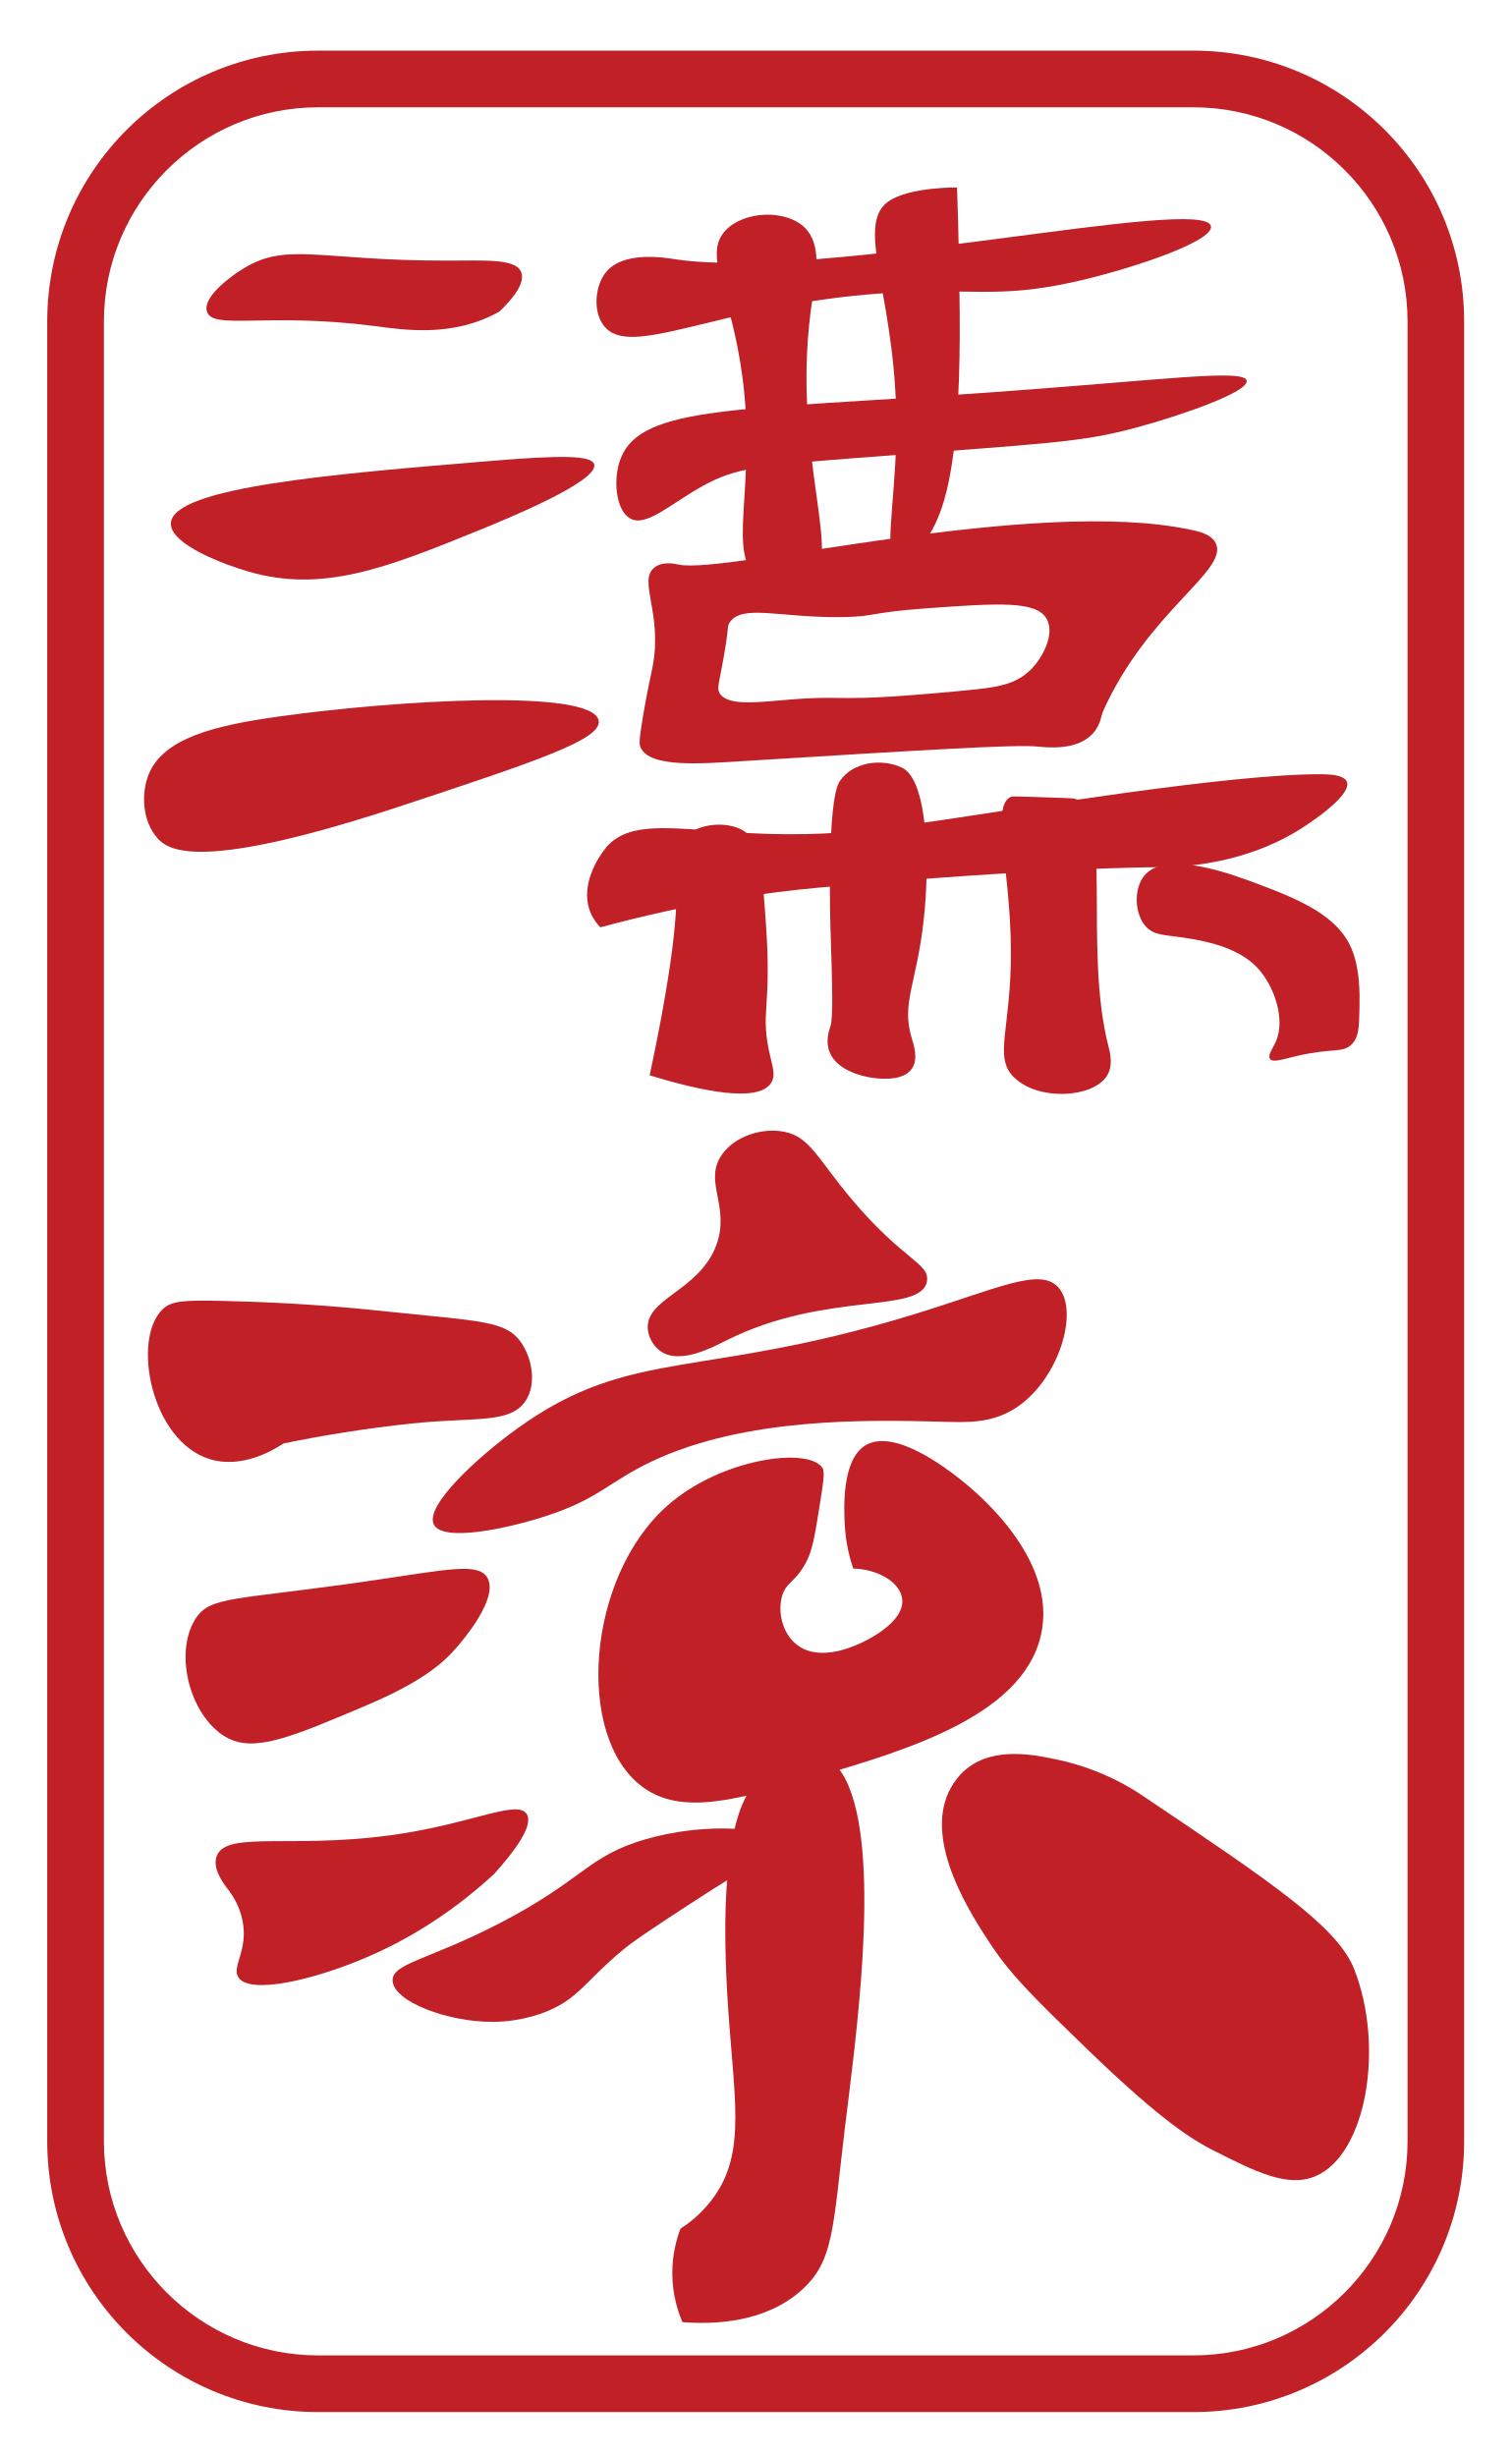
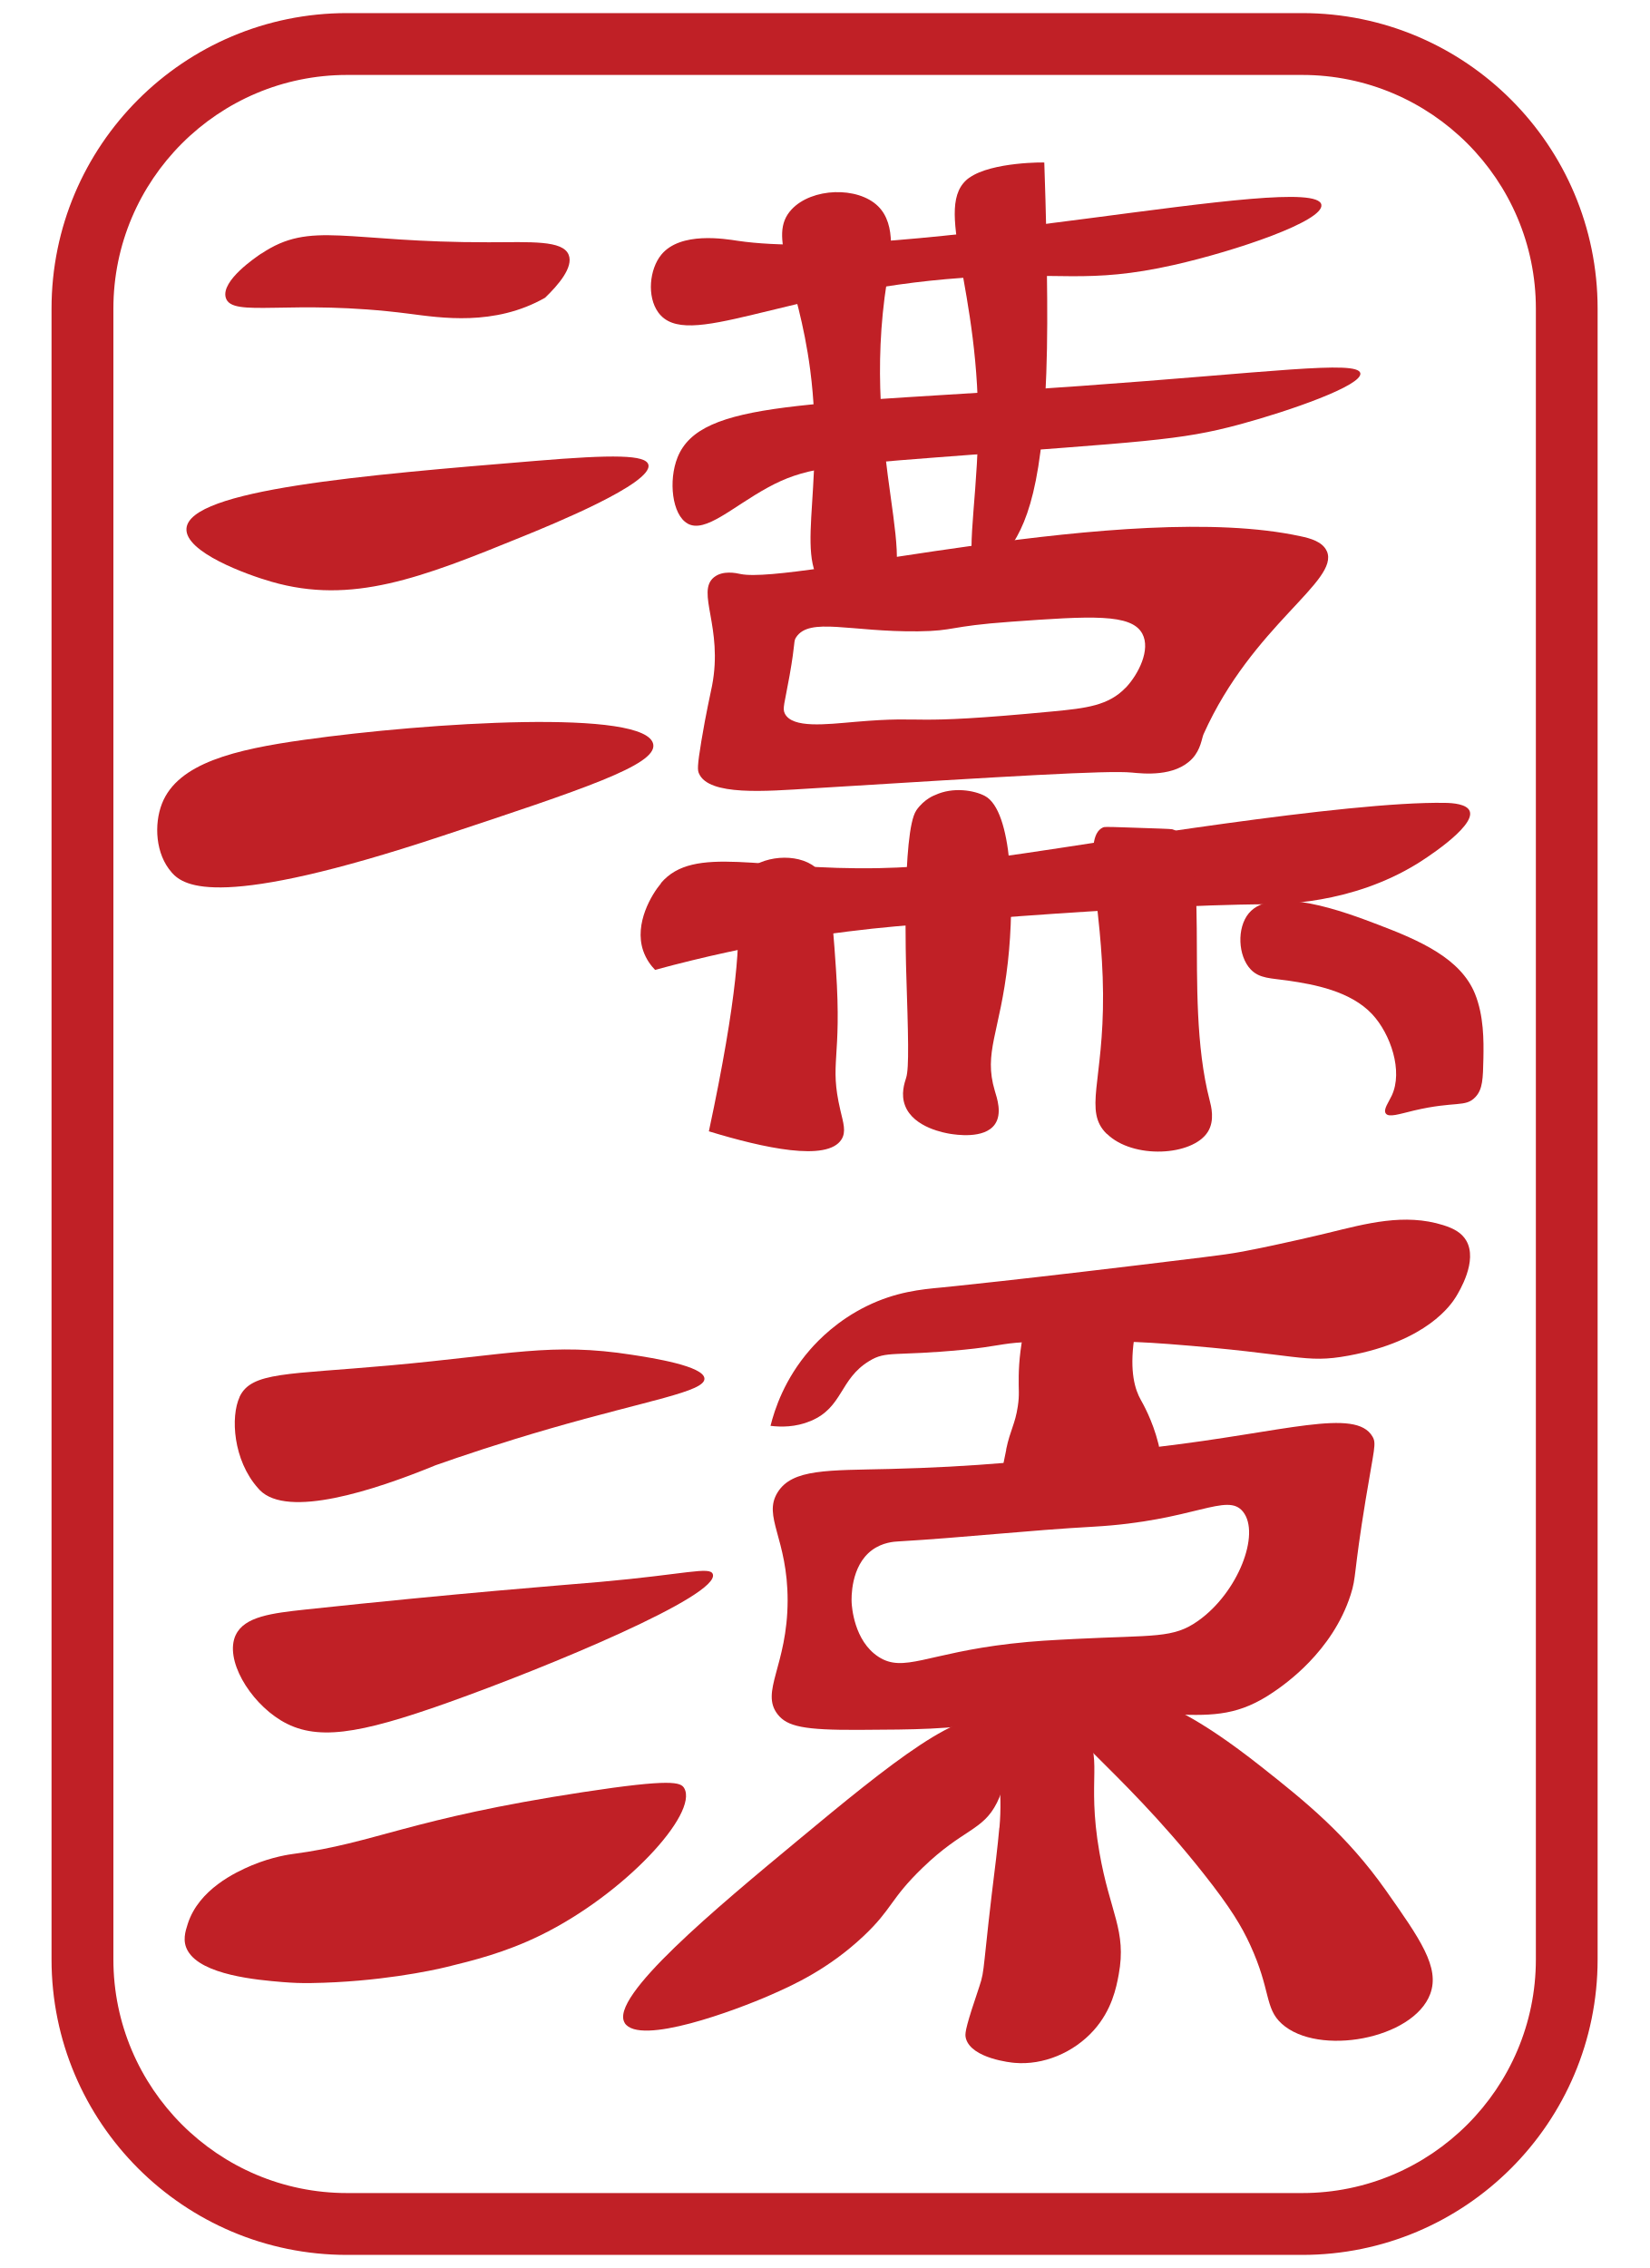
- <svg xmlns="http://www.w3.org/2000/svg" width="160" height="260" viewBox="0 0 160 260">
-   <g id="uuid-691c2f13-17ba-4e98-88b2-4889d68745ee">
-     <path d="m25.37,28.67c-.52.35-3.94,2.64-3.47,4.29.58,2.03,6.22.07,17.77,1.56,3.05.39,8.3,1.25,13.21-1.55,0,0,0,0,0,0,1.28-1.23,2.77-2.96,2.29-4.16-.57-1.43-3.64-1.23-7.76-1.22-13.9.03-17.22-2.14-22.05,1.1Z" style="fill:#c02026; stroke-width:0px;" />
-     <path d="m26.34,60.52c7.79,2.25,14.5-.36,24.35-4.38,2.73-1.11,12.7-5.17,12.21-6.98-.26-.95-3.32-1-10.98-.36-16.72,1.38-33.56,2.78-33.83,6.56-.16,2.29,5.84,4.47,8.25,5.16Z" style="fill:#c02026; stroke-width:0px;" />
-     <path d="m76.79,24.41c-2.43,2.62.62,6.45,1.81,15.56,1.58,12.07-1.99,18.92,2.02,21.63,1.18.8,3.16,1.34,4.67.58,4.67-2.35-1.94-13.81.75-30.79.34-2.14,1-5.48-.86-7.3-1.97-1.93-6.42-1.8-8.39.32Z" style="fill:#c02026; stroke-width:0px;" />
-     <path d="m16.66,88.73c1.22,1.36,4.64,3.61,26.14-3.52,13.89-4.6,20.84-6.91,20.58-8.88-.47-3.54-21.95-2.15-33.85-.48-6.71.94-12.28,2.25-13.82,6.2-.78,2.01-.63,4.9.95,6.67Z" style="fill:#c02026; stroke-width:0px;" />
-     <path d="m63.85,34.39c2.75,3.84,11.96-2.11,29.56-3.34,9.33-.65,12.05.65,20.48-1.25,6.01-1.36,14.57-4.26,14.3-5.84-.58-3.39-41.11,5.79-56.61,3.5-1.26-.19-5.56-.92-7.42,1.34-1.16,1.41-1.41,4.06-.31,5.59Z" style="fill:#c02026; stroke-width:0px;" />
-     <path d="m66.71,54.89c1.71.96,4.34-1.62,7.78-3.5,3.44-1.88,5.98-2.12,16.34-2.92,20.31-1.56,23.56-1.61,29.47-3.21,4.8-1.3,11.9-3.77,11.67-4.96-.25-1.29-8.94-.06-27.13,1.24-26.55,1.9-36.87,1.35-39.11,6.93-.9,2.24-.53,5.57.97,6.41Z" style="fill:#c02026; stroke-width:0px;" />
-     <path d="m128.72,57.56c-.41-.94-1.64-1.26-2.54-1.45-16.65-3.63-49.28,4.73-54.34,3.66-.45-.1-1.73-.37-2.58.32-1.75,1.43.91,4.85-.18,10.51-.17.89-.57,2.55-1.04,5.38-.41,2.47-.37,2.83-.23,3.14.95,2.2,6.5,1.72,10.88,1.45,19.16-1.18,28.75-1.77,31.11-1.54,1.08.1,4.17.46,5.87-1.36.83-.89.92-1.98,1.09-2.36,4.75-10.6,13.24-14.86,11.96-17.76Zm-19.5,13.22c-1.67,1.76-3.85,2.01-7.1,2.32-14.83,1.42-11.71.37-19.14,1.01-2.89.25-6.08.64-6.83-.78-.27-.52-.04-.96.45-3.71.59-3.32.36-3.3.64-3.72,1.31-1.97,5.26-.5,11.82-.57,3.63-.04,2.89-.49,9-.93,7.78-.56,11.7-.81,12.76,1.16.83,1.54-.37,3.92-1.59,5.22Z" style="fill:#c02026; stroke-width:0px;" />
-     <path d="m64.13,89.77c-.89,1.05-2.62,3.88-1.74,6.52.29.86.78,1.49,1.16,1.88,9.76-2.65,17.8-3.72,23.22-4.21,23.99-2.16,35.62-2.15,35.62-2.15,1.7,0,8.66.02,15.1-3.94.25-.15,5.69-3.54,5.09-5.1-.27-.69-1.64-.79-2.39-.8-9.55-.17-33.6,3.86-40.79,4.89-6.03.87-9.28,1.34-14.11,1.44-11.46.24-17.97-2.32-21.17,1.45Z" style="fill:#c02026; stroke-width:0px;" />
-     <path d="m88.89,82.71c-1.4,2.04-.98,15.47-.98,15.47.2,6.33.3,9.5,0,10.45-.16.51-.54,1.6-.1,2.72.83,2.15,3.94,2.65,4.35,2.72.52.08,3.32.54,4.35-.91.74-1.04.21-2.56,0-3.26-1.12-3.75.5-5.62,1.27-12.51.66-5.92.46-14.65-2.23-16.09-1.04-.55-3.09-.9-4.83-.09,0,0-1.04.35-1.83,1.49Z" style="fill:#c02026; stroke-width:0px;" />
-     <path d="m68.77,113.84c5.31,1.62,11.5,2.98,12.87.78.46-.74.18-1.58-.11-2.81-1.11-4.74.17-4.8-.43-13.69-.41-6.04-.64-9.09-2.36-10.15-1.99-1.23-5.42-.71-6.71,1.09-.83,1.16-.61,2.62-.54,3.08.38,2.81.07,8.65-2.72,21.7Z" style="fill:#c02026; stroke-width:0px;" />
-     <path d="m107.38,114.08c2.54,2.49,8.31,2.16,9.79-.18.71-1.12.32-2.53.18-3.08-2.71-10.45.59-25.11-3.63-26.28-.13-.04-1.6-.08-4.53-.18-1.98-.07-2.06-.05-2.18,0-2.17.98-.06,7.44,0,16.13.06,8.55-1.91,11.38.36,13.6Z" style="fill:#c02026; stroke-width:0px;" />
-     <path d="m143.14,110.5c.7-.75.73-1.76.77-3.75.03-1.71.05-4.12-.82-6.27-1.4-3.43-5.33-5.15-9.43-6.71-3.13-1.19-10.18-3.87-12.51-1.09-1.18,1.42-1.05,4.14.18,5.44.86.91,1.99.85,3.63,1.09,2.53.37,6.05,1.01,8.16,3.26,1.79,1.92,3.01,5.52,1.9,7.89-.3.65-.85,1.36-.58,1.74.29.41,1.29.06,2.75-.29,4-.94,4.97-.27,5.94-1.3Z" style="fill:#c02026; stroke-width:0px;" />
-     <path d="m94.04,21.33c2.18-1.56,7.45-1.5,7.27-1.47h0c.07,1.99.16,4.87.22,8.33.05,3.38.1,6.38.04,9.71-.25,13.33-1.98,17.29-4.02,19.9-.64.82-1.75,2.21-2.55,1.95-1.52-.48-.29-6.34-.13-13.1.36-14.67-4.59-22.63-.83-25.33Z" style="fill:#c02026; stroke-width:0px;" />
-   </g>
-   <g id="uuid-475a2031-9dcf-47fb-8049-a337ce097e20">
-     <path d="m82.38,195.1c-.34-1.54-7.35-2.32-14.04-.39-6.16,1.78-6.53,4.27-15.45,8.89-7.53,3.89-11.36,4.24-11.33,6.05.03,2.24,5.89,4.44,10.7,4.39,3.05-.03,5.3-.97,5.78-1.17,3.22-1.38,3.94-3.12,7.73-6.31,1.31-1.1,3.23-2.36,7.06-4.87,7.58-4.96,9.75-5.69,9.55-6.59Z" style="fill:#c02026; stroke-width:0px;" />
-     <path d="m54.89,151.13c-4.4,3.15-9.97,8.32-8.96,10.27.98,1.89,7.87.4,11.88-.91,5.59-1.82,6.64-3.62,11.12-5.75,10.03-4.76,23.11-4.43,30.82-4.23,2.49.06,5.11.22,7.68-1.4,4.68-2.96,6.86-10.38,4.58-12.85-1.94-2.1-6.37.13-15.14,2.84-22.64,6.97-29.99,3.45-41.98,12.03Z" style="fill:#c02026; stroke-width:0px;" />
-     <path d="m98.12,135.63c.34-1.86-2.5-2.2-7.91-8.61-3.68-4.36-4.44-6.66-7.21-7.21-2.24-.44-5.09.4-6.51,2.33-2.16,2.9.92,5.58-.7,9.77-1.85,4.8-7.54,5.55-7.21,8.84.1.97.69,1.85,1.4,2.33,2.06,1.38,5.49-.47,6.89-1.17,10.59-5.31,20.6-2.74,21.26-6.27Z" style="fill:#c02026; stroke-width:0px;" />
-     <path d="m55.75,192.03c-.92-1.43-5.07.65-12.14,1.9-11.86,2.09-19.58-.33-20.67,2.56-.26.68-.2,1.8,1.33,3.7.44.61,1.11,1.67,1.4,3.12.64,3.14-1.15,4.84-.45,5.99,1.17,1.93,8.08.28,13.63-2.11,3.49-1.5,8.36-4.11,13.44-8.79,2.14-2.37,4.24-5.15,3.46-6.36Z" style="fill:#c02026; stroke-width:0px;" />
-     <path d="m23.89,183.87c2.93,1.75,6.93.05,14.91-3.34,5.87-2.49,8.09-4.45,9.55-6.14.58-.67,4.53-5.25,3.22-7.4-.96-1.57-4.14-.85-11.85.28-15.04,2.21-17.5,1.61-19.08,4.19-2.23,3.66-.52,10.18,3.23,12.41Z" style="fill:#c02026; stroke-width:0px;" />
-     <path d="m44.01,150.66c6.26-.65,10,.08,11.62-2.35,1.16-1.72.74-4.43-.45-6.17-1.56-2.28-4.05-2.25-13.82-3.26-3.18-.33-9-.96-17.68-1.16-4.38-.1-5.57,0-6.51.93-3.23,3.22-1.16,13.92,5.04,15.82,3.45,1.06,6.84-1.02,7.8-1.66,3.64-.75,8.4-1.58,14-2.16Z" style="fill:#c02026; stroke-width:0px;" />
-     <path d="m102.3,187.26c-.2.16-1.17.98-1.85,2.4-2.62,5.48,2.4,13.12,4.45,16.22,2.17,3.3,4.89,5.93,10.31,11.17,7.99,7.72,11.23,9.57,13.1,10.53,4.55,2.31,7.99,4.06,10.96,2.79,5.36-2.29,7.32-13.64,4.08-21.91-1.76-4.49-8.69-9.15-22.56-18.47-.77-.51-3.96-2.62-8.59-3.65-2.67-.59-6.95-1.48-9.9.93Z" style="fill:#c02026; stroke-width:0px;" />
-     <path d="m90.32,166.05c2.71.09,4.85,1.45,5.16,3.07.5,2.6-3.97,4.65-4.44,4.86-.92.41-4.53,2.02-6.85,0-1.38-1.2-1.84-3.28-1.44-4.87.4-1.61,1.37-1.52,2.52-3.61.72-1.3.96-2.79,1.44-5.77.42-2.61.63-3.91.36-4.33-1.5-2.26-10.74-1.02-16.4,3.97-8.57,7.54-9.83,24.46-2.68,29.78,4.18,3.11,10.07,1.38,18.47-1.08,9.67-2.84,22.5-6.61,23.87-15.72,1.21-8.04-7.72-15-8.83-15.86-1.22-.95-6.86-5.37-9.92-3.46-2.49,1.56-2.24,6.69-2.16,8.33.1,2,.54,3.62.9,4.69Z" style="fill:#c02026; stroke-width:0px;" />
-     <path d="m76.97,210.81c.62,11.14,2.26,17.04-1.66,22.12-1.15,1.5-2.43,2.46-3.28,3.01-.38,1.01-.87,2.66-.86,4.73,0,2.31.63,4.12,1.07,5.16,3.28.25,8.76.11,12.67-3.44,3.35-3.04,3.25-6.49,4.51-16.97,1.12-9.25,3.81-28.12.43-36.3-.5-1.22-1.26-2.49-2.58-3.03-2.87-1.16-6.52,1.93-6.82,2.19-1.23,1.07-4.49,4.47-3.48,22.54Z" style="fill:#c02026; stroke-width:0px;" />
-   </g>
-   <g id="uuid-d894f56d-8ec7-4dc8-a748-3d877febe94e">
-     <path d="m126.33,11.36c12.5,0,22.67,10.17,22.67,22.67v192.65c0,12.5-10.17,22.67-22.67,22.67H33.67c-12.5,0-22.67-10.17-22.67-22.67V34.03c0-12.5,10.17-22.67,22.67-22.67h92.65m0-6H33.67c-15.84,0-28.67,12.84-28.67,28.67v192.65c0,15.84,12.84,28.67,28.67,28.67h92.65c15.84,0,28.67-12.84,28.67-28.67V34.03c0-15.84-12.84-28.67-28.67-28.67h0Z" style="fill:#c02026; stroke-width:0px;" />
-   </g>
+ <svg xmlns="http://www.w3.org/2000/svg" id="uuid-4d9d43d2-979e-49cc-8330-0a918279d126" width="160" height="220" viewBox="0 0 160 220">
+   <path d="m25.37,24.58c-.52.35-3.94,2.64-3.47,4.29.58,2.03,6.22.07,17.77,1.56,3.05.39,8.3,1.25,13.21-1.55,0,0,0,0,0,0,1.28-1.23,2.77-2.96,2.29-4.16-.57-1.43-3.64-1.23-7.76-1.22-13.9.03-17.22-2.14-22.05,1.1Z" style="fill:#c02026; stroke-width:0px;" />
+   <path d="m26.34,56.43c7.79,2.25,14.5-.36,24.35-4.38,2.73-1.11,12.7-5.17,12.21-6.98-.26-.95-3.32-1-10.98-.36-16.72,1.38-33.56,2.78-33.83,6.56-.16,2.29,5.84,4.47,8.25,5.16Z" style="fill:#c02026; stroke-width:0px;" />
+   <path d="m76.79,20.32c-2.43,2.62.62,6.45,1.81,15.56,1.58,12.07-1.99,18.92,2.02,21.63,1.18.8,3.16,1.34,4.67.58,4.67-2.35-1.94-13.81.75-30.79.34-2.14,1-5.48-.86-7.3-1.97-1.93-6.42-1.8-8.39.32Z" style="fill:#c02026; stroke-width:0px;" />
+   <path d="m16.66,84.64c1.22,1.36,4.64,3.61,26.14-3.52,13.89-4.6,20.84-6.91,20.58-8.88-.47-3.54-21.95-2.15-33.85-.48-6.71.94-12.28,2.25-13.82,6.2-.78,2.01-.63,4.9.95,6.67Z" style="fill:#c02026; stroke-width:0px;" />
+   <path d="m63.85,30.29c2.75,3.84,11.96-2.11,29.56-3.34,9.33-.65,12.05.65,20.48-1.25,6.01-1.36,14.57-4.26,14.3-5.84-.58-3.39-41.11,5.79-56.61,3.5-1.26-.19-5.56-.92-7.42,1.34-1.16,1.41-1.41,4.06-.31,5.59Z" style="fill:#c02026; stroke-width:0px;" />
+   <path d="m66.71,50.79c1.71.96,4.34-1.62,7.78-3.5,3.44-1.88,5.98-2.12,16.34-2.92,20.31-1.56,23.56-1.61,29.47-3.21,4.8-1.3,11.9-3.77,11.67-4.96-.25-1.29-8.94-.06-27.13,1.24-26.55,1.9-36.87,1.35-39.11,6.93-.9,2.24-.53,5.57.97,6.41Z" style="fill:#c02026; stroke-width:0px;" />
+   <path d="m128.72,53.47c-.41-.94-1.64-1.26-2.54-1.45-16.65-3.63-49.28,4.73-54.34,3.66-.45-.1-1.73-.37-2.58.32-1.75,1.43.91,4.85-.18,10.51-.17.89-.57,2.55-1.04,5.38-.41,2.47-.37,2.83-.23,3.14.95,2.2,6.5,1.72,10.88,1.45,19.16-1.18,28.75-1.77,31.11-1.54,1.08.1,4.17.46,5.87-1.36.83-.89.92-1.98,1.09-2.36,4.75-10.6,13.24-14.86,11.96-17.76Zm-19.5,13.22c-1.67,1.76-3.85,2.01-7.1,2.32-14.83,1.42-11.71.37-19.14,1.01-2.89.25-6.08.64-6.83-.78-.27-.52-.04-.96.45-3.71.59-3.32.36-3.3.64-3.72,1.31-1.97,5.26-.5,11.82-.57,3.63-.04,2.89-.49,9-.93,7.78-.56,11.7-.81,12.76,1.16.83,1.54-.37,3.92-1.59,5.22Z" style="fill:#c02026; stroke-width:0px;" />
+   <path d="m64.13,85.68c-.89,1.05-2.62,3.88-1.74,6.52.29.86.78,1.49,1.16,1.88,9.76-2.65,17.8-3.72,23.22-4.21,23.99-2.16,35.62-2.15,35.62-2.15,1.7,0,8.66.02,15.1-3.94.25-.15,5.69-3.54,5.09-5.1-.27-.69-1.64-.79-2.39-.8-9.55-.17-33.6,3.86-40.79,4.89-6.03.87-9.28,1.34-14.11,1.44-11.46.24-17.97-2.32-21.17,1.45Z" style="fill:#c02026; stroke-width:0px;" />
+   <path d="m88.89,78.62c-1.4,2.04-.98,15.47-.98,15.47.2,6.33.3,9.5,0,10.45-.16.51-.54,1.6-.1,2.72.83,2.15,3.94,2.65,4.35,2.72.52.08,3.32.54,4.35-.91.74-1.04.21-2.56,0-3.26-1.12-3.75.5-5.62,1.27-12.51.66-5.92.46-14.65-2.23-16.09-1.04-.55-3.09-.9-4.83-.09,0,0-1.04.35-1.83,1.49Z" style="fill:#c02026; stroke-width:0px;" />
+   <path d="m68.77,109.74c5.31,1.62,11.5,2.98,12.87.78.46-.74.18-1.58-.11-2.81-1.11-4.74.17-4.8-.43-13.69-.41-6.04-.64-9.09-2.36-10.15-1.99-1.23-5.42-.71-6.71,1.09-.83,1.16-.61,2.62-.54,3.08.38,2.81.07,8.65-2.72,21.7Z" style="fill:#c02026; stroke-width:0px;" />
+   <path d="m107.38,109.98c2.54,2.49,8.31,2.16,9.79-.18.71-1.12.32-2.53.18-3.08-2.71-10.45.59-25.11-3.63-26.28-.13-.04-1.6-.08-4.53-.18-1.98-.07-2.06-.05-2.18,0-2.17.98-.06,7.44,0,16.13.06,8.55-1.91,11.38.36,13.6Z" style="fill:#c02026; stroke-width:0px;" />
+   <path d="m143.14,106.41c.7-.75.73-1.76.77-3.75.03-1.71.05-4.12-.82-6.27-1.4-3.43-5.33-5.15-9.43-6.71-3.13-1.19-10.18-3.87-12.51-1.09-1.18,1.42-1.05,4.14.18,5.44.86.91,1.99.85,3.63,1.09,2.53.37,6.05,1.01,8.16,3.26,1.79,1.92,3.01,5.52,1.9,7.89-.3.65-.85,1.36-.58,1.74.29.41,1.29.06,2.75-.29,4-.94,4.97-.27,5.94-1.3Z" style="fill:#c02026; stroke-width:0px;" />
+   <path d="m94.04,17.24c2.18-1.56,7.45-1.5,7.27-1.47h0c.07,1.99.16,4.87.22,8.33.05,3.38.1,6.38.04,9.71-.25,13.33-1.98,17.29-4.02,19.9-.64.82-1.75,2.21-2.55,1.95-1.52-.48-.29-6.34-.13-13.1.36-14.67-4.59-22.63-.83-25.33Z" style="fill:#c02026; stroke-width:0px;" />
+   <path d="m23.25,135.5c-.9,1.93-.63,6.14,1.77,8.84.04.05.12.13.19.21,2.7,2.74,10.99.07,17.05-2.42,2.49-.88,6.32-2.17,11.05-3.54,9.63-2.78,15.07-3.59,15.03-4.86-.03-1.22-5.06-2.01-7.01-2.31-7.87-1.23-11.78-.03-23.53,1.03-9.95.9-13.41.6-14.56,3.05Z" style="fill:#c02026; stroke-width:0px;" />
+   <path d="m22.87,158.59c-1.11,2.36,1.31,6.42,4.36,8.28,3.38,2.06,7.5,1.39,16.24-1.72,9.69-3.45,26.43-10.39,25.68-12.46-.28-.77-2.62.02-10.95.76-3.79.33-13.55,1.07-28.59,2.68-3.22.35-5.9.67-6.74,2.47Z" style="fill:#c02026; stroke-width:0px;" />
+   <path d="m24.41,180.95c-1.56.66-5.11,2.32-6.19,5.65-.24.75-.55,1.69,0,2.64,1.35,2.35,6.74,2.82,9.15,3.02.96.08,1.87.12,2.83.1,6.5-.1,11.66-1.2,13.17-1.57,2.45-.6,5.61-1.37,9.04-3.05,8.17-3.99,15.37-11.83,13.97-14.28-.33-.58-1.2-.94-9.82.38-16.97,2.59-20.1,4.94-28.15,6-.28.04-1.97.26-4,1.11Z" style="fill:#c02026; stroke-width:0px;" />
+   <path d="m74.75,138.31c.4-1.6,1.36-4.54,3.82-7.37.88-1.01,2.69-2.86,5.5-4.24,2.85-1.4,5.32-1.63,7.25-1.81,0,0,7.27-.7,25.3-2.92,1.78-.22,2.82-.36,3.95-.57,3.94-.75,8.28-1.81,8.28-1.81,3.69-.9,7.4-1.93,11.16-.75,1.06.33,1.8.76,2.23,1.49,1.16,1.97-.69,4.96-.99,5.46-.45.73-2.79,4.3-10.42,5.71-4.34.8-4.69-.15-17.47-1.13-.98-.08-7.25-.54-14.05-.17-2.11.11-2.69.42-5.76.72-6.86.67-7.53.07-9.22,1.1-2.9,1.76-2.53,4.5-5.69,5.82-1.48.62-2.91.59-3.88.47Z" style="fill:#c02026; stroke-width:0px;" />
+   <path d="m97.61,140.6c.4-1.91.87-2.44,1.13-4.18.18-1.18.06-1.6.09-2.96.02-1.34.18-3.24.78-5.57,3.47.68,6.94,1.35,10.41,2.03-.44,3.13.08,4.87.67,5.9.11.2,1.11,1.9,1.69,4.22.04.18.06.24.06.32.05,2.89-13.37,6.39-15.08,3.57-.32-.53-.13-1.46.26-3.31Z" style="fill:#c02026; stroke-width:0px;" />
+   <path d="m60.6,196.23c1.44,2.27,10.85-1.26,14.15-2.71,2.15-.94,5.6-2.49,9.03-5.72,2.81-2.65,2.56-3.57,5.72-6.62,3.9-3.78,5.85-3.57,7.22-6.32,1.28-2.57,1.59-6.61-.12-7.83-2.82-2.01-10.43,4.21-19.14,11.44-7.92,6.57-18.43,15.28-16.85,17.76Z" style="fill:#c02026; stroke-width:0px;" />
+   <path d="m96.95,177.28c-.06.64-.21,2.21-.31,2.96-1.37,10.98-1.05,10.73-1.63,12.45-1.25,3.69-1.4,4.46-1.34,4.87.01.08.02.13.04.19.56,1.94,4.43,2.33,4.71,2.35,2.79.25,5.75-.99,7.69-3.16,1.76-1.97,2.19-4.15,2.42-5.41.79-4.28-.85-5.97-1.87-11.84-1.29-7.39.52-9.17-1.65-12.12-2.36-3.2-7.11-4.69-8.62-3.35-1.66,1.48,1.22,5.87.57,13.07Z" style="fill:#c02026; stroke-width:0px;" />
+   <path d="m102.36,164.69c-1.03,2.08,6.01,6.45,14.36,17,2.72,3.43,3.76,5.23,4.55,6.94,2.05,4.45,1.39,6.15,3.08,7.68,3.53,3.19,12.76,1.5,14.4-2.89.96-2.58-.98-5.33-4.31-10.06-3.81-5.39-7.78-8.59-12.06-11.97-6.41-5.07-9.42-6.09-10.69-6.46-2.8-.83-8.49-1.95-9.34-.24Z" style="fill:#c02026; stroke-width:0px;" />
+   <path d="m132.48,145.51c.83-5.05,1.07-5.47.67-6.16-1.64-2.82-8.49-.45-20.74.99-12.07,1.42-18.11,1.95-26.02,2.15-6.06.15-9.52-.03-10.95,2.27-1.47,2.36.98,4.44.97,10.51-.02,6.31-2.68,8.82-.97,11.02.93,1.19,2.55,1.54,7.93,1.51,5.61-.03,8.41-.04,13.22-.76,17.12-2.56,20.42,1.56,26.96-2.91,1.04-.71,5.7-3.89,7.48-9.43.57-1.77.26-1.95,1.45-9.19Zm-16.24,11.71c-2.43,1.73-4.22,1.37-11.93,1.76-2.29.12-3.9.19-6.25.46-8.16.94-10.4,2.86-12.84,1.27-2.38-1.55-2.58-4.89-2.6-5.26-.02-.38-.12-3.54,1.98-5.09,1.02-.75,2.14-.82,2.56-.84,6.32-.37,12.63-1.08,18.95-1.43,9.72-.55,12.94-3.38,14.48-1.45,1.71,2.14-.47,7.83-4.35,10.58Z" style="fill:#c02026; stroke-width:0px;" />
+   <path d="m126.33,7.27c12.5,0,22.67,10.17,22.67,22.67v160.12c0,12.5-10.17,22.67-22.67,22.67H33.67c-12.5,0-22.67-10.17-22.67-22.67V29.94c0-12.5,10.17-22.67,22.67-22.67h92.65m0-6H33.67C17.84,1.27,5,14.1,5,29.94v160.12c0,15.84,12.84,28.67,28.67,28.67h92.65c15.84,0,28.67-12.84,28.67-28.67V29.94c0-15.84-12.84-28.67-28.67-28.67h0Z" style="fill:#c02026; stroke-width:0px;" />
</svg>
